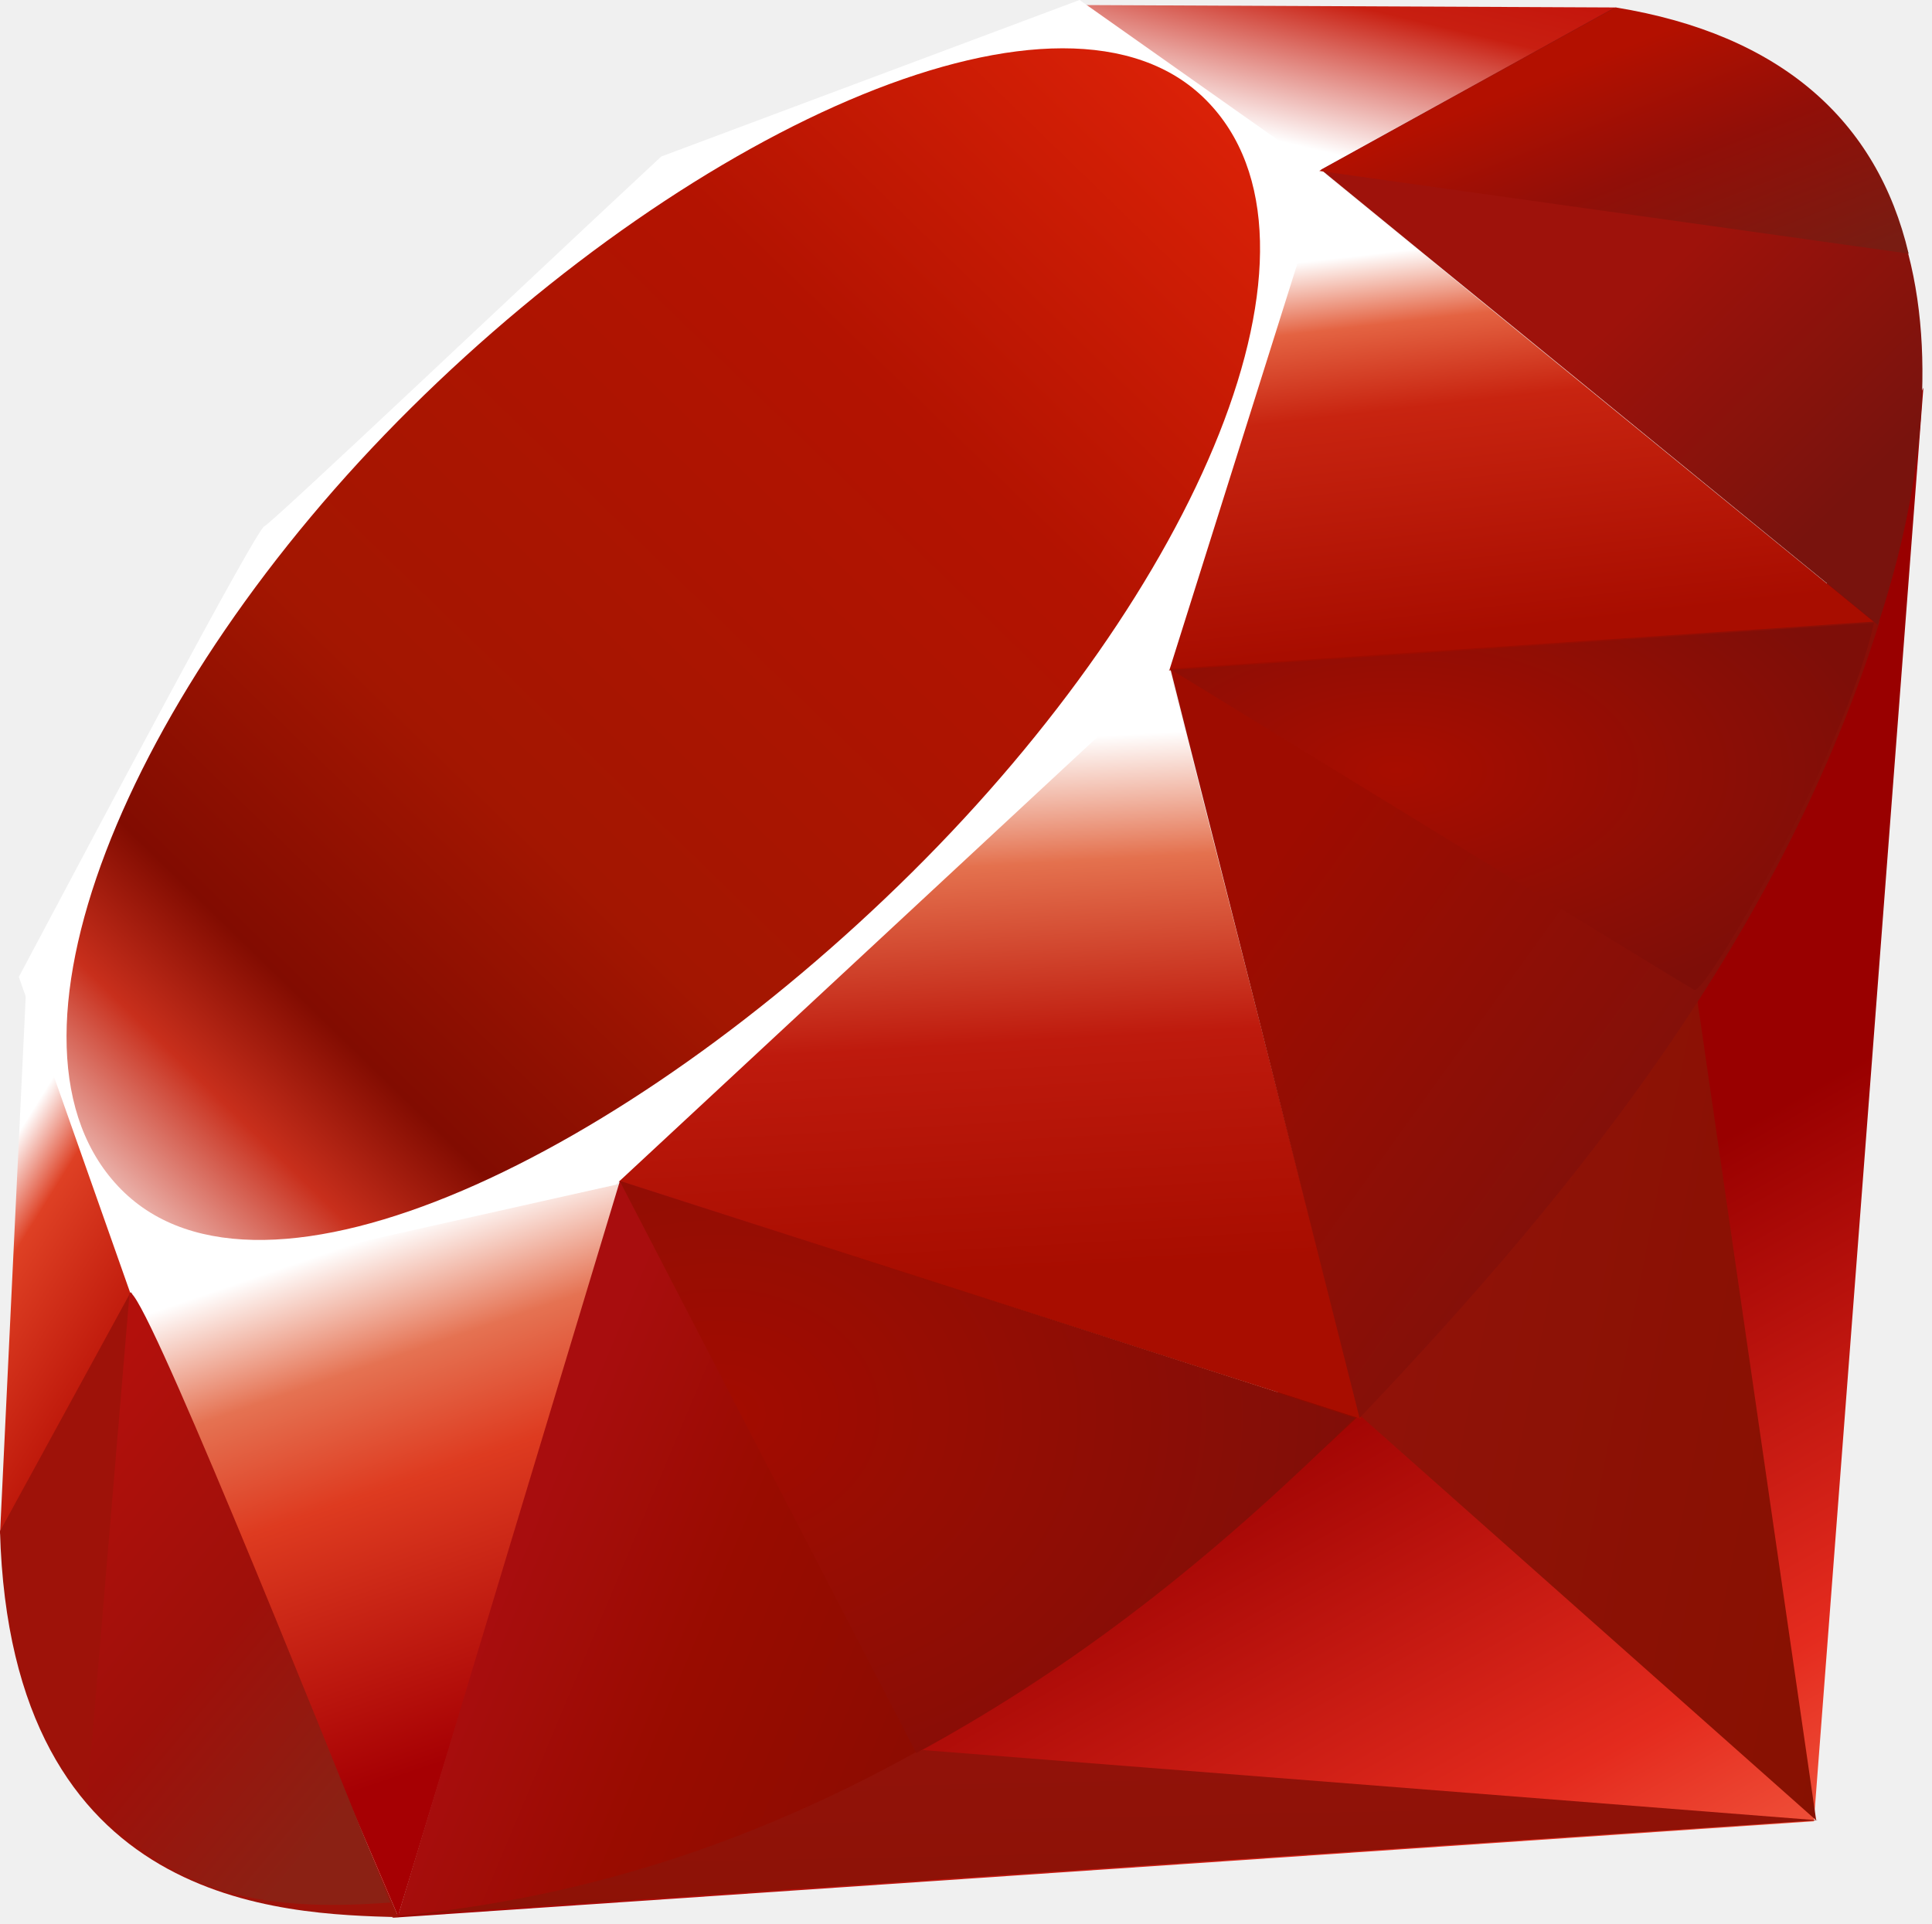
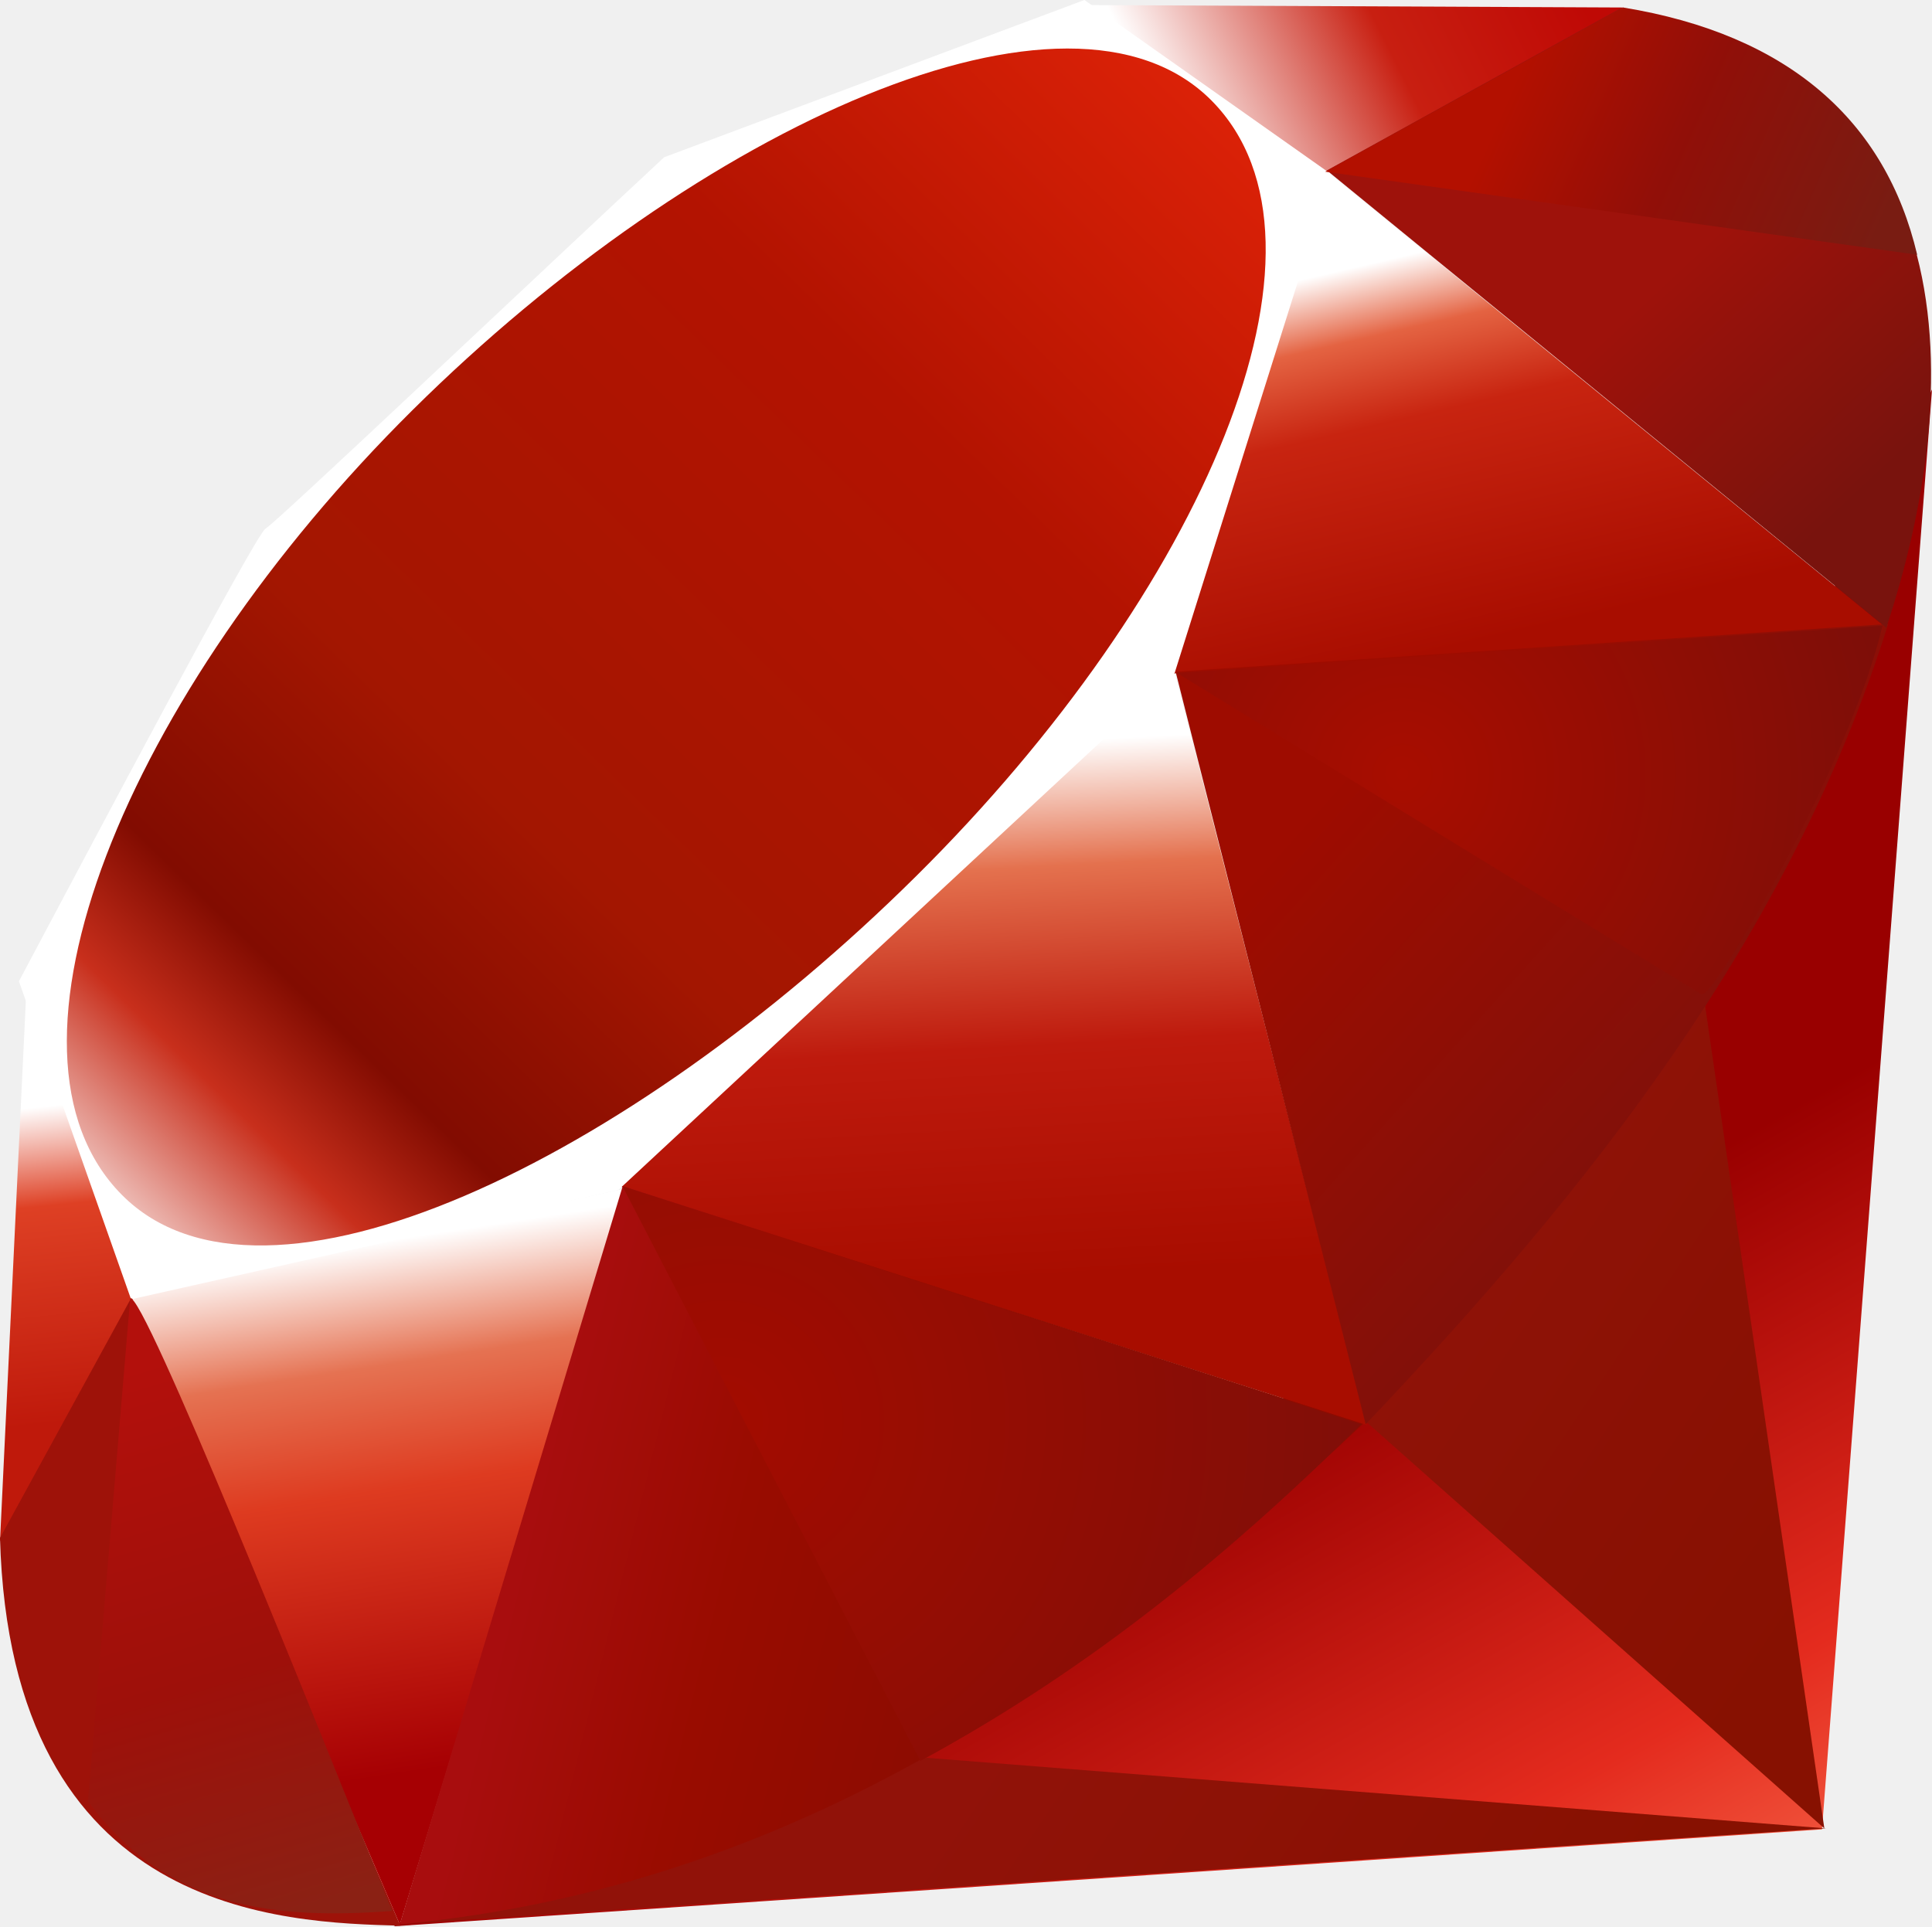
- <svg xmlns="http://www.w3.org/2000/svg" width="2500" height="2490" viewBox="0 0 256 255" preserveAspectRatio="xMinYMin meet">
-   <defs>
-     <linearGradient x1="84.75%" y1="111.399%" x2="58.254%" y2="64.584%" id="a">
-       <stop stop-color="#FB7655" offset="0%" />
-       <stop stop-color="#FB7655" offset="0%" />
-       <stop stop-color="#E42B1E" offset="41%" />
-       <stop stop-color="#900" offset="99%" />
-       <stop stop-color="#900" offset="100%" />
-     </linearGradient>
-     <linearGradient x1="116.651%" y1="60.89%" x2="1.746%" y2="19.288%" id="b">
-       <stop stop-color="#871101" offset="0%" />
-       <stop stop-color="#871101" offset="0%" />
-       <stop stop-color="#911209" offset="99%" />
-       <stop stop-color="#911209" offset="100%" />
-     </linearGradient>
-     <linearGradient x1="75.774%" y1="219.327%" x2="38.978%" y2="7.829%" id="c">
-       <stop stop-color="#871101" offset="0%" />
-       <stop stop-color="#871101" offset="0%" />
-       <stop stop-color="#911209" offset="99%" />
-       <stop stop-color="#911209" offset="100%" />
-     </linearGradient>
-     <linearGradient x1="50.012%" y1="7.234%" x2="66.483%" y2="79.135%" id="d">
-       <stop stop-color="#FFF" offset="0%" />
-       <stop stop-color="#FFF" offset="0%" />
-       <stop stop-color="#E57252" offset="23%" />
-       <stop stop-color="#DE3B20" offset="46%" />
-       <stop stop-color="#A60003" offset="99%" />
-       <stop stop-color="#A60003" offset="100%" />
-     </linearGradient>
-     <linearGradient x1="46.174%" y1="16.348%" x2="49.932%" y2="83.047%" id="e">
-       <stop stop-color="#FFF" offset="0%" />
-       <stop stop-color="#FFF" offset="0%" />
-       <stop stop-color="#E4714E" offset="23%" />
-       <stop stop-color="#BE1A0D" offset="56%" />
-       <stop stop-color="#A80D00" offset="99%" />
-       <stop stop-color="#A80D00" offset="100%" />
-     </linearGradient>
-     <linearGradient x1="36.965%" y1="15.594%" x2="49.528%" y2="92.478%" id="f">
-       <stop stop-color="#FFF" offset="0%" />
-       <stop stop-color="#FFF" offset="0%" />
-       <stop stop-color="#E46342" offset="18%" />
-       <stop stop-color="#C82410" offset="40%" />
-       <stop stop-color="#A80D00" offset="99%" />
-       <stop stop-color="#A80D00" offset="100%" />
-     </linearGradient>
-     <linearGradient x1="13.609%" y1="58.346%" x2="85.764%" y2="-46.717%" id="g">
-       <stop stop-color="#FFF" offset="0%" />
-       <stop stop-color="#FFF" offset="0%" />
-       <stop stop-color="#C81F11" offset="54%" />
-       <stop stop-color="#BF0905" offset="99%" />
-       <stop stop-color="#BF0905" offset="100%" />
-     </linearGradient>
-     <linearGradient x1="27.624%" y1="21.135%" x2="50.745%" y2="79.056%" id="h">
-       <stop stop-color="#FFF" offset="0%" />
-       <stop stop-color="#FFF" offset="0%" />
-       <stop stop-color="#DE4024" offset="31%" />
-       <stop stop-color="#BF190B" offset="99%" />
-       <stop stop-color="#BF190B" offset="100%" />
-     </linearGradient>
-     <linearGradient x1="-20.667%" y1="122.282%" x2="104.242%" y2="-6.342%" id="i">
-       <stop stop-color="#BD0012" offset="0%" />
-       <stop stop-color="#BD0012" offset="0%" />
-       <stop stop-color="#FFF" offset="7%" />
-       <stop stop-color="#FFF" offset="17%" />
-       <stop stop-color="#C82F1C" offset="27%" />
-       <stop stop-color="#820C01" offset="33%" />
-       <stop stop-color="#A31601" offset="46%" />
-       <stop stop-color="#B31301" offset="72%" />
-       <stop stop-color="#E82609" offset="99%" />
-       <stop stop-color="#E82609" offset="100%" />
-     </linearGradient>
-     <linearGradient x1="58.792%" y1="65.205%" x2="11.964%" y2="50.128%" id="j">
-       <stop stop-color="#8C0C01" offset="0%" />
-       <stop stop-color="#8C0C01" offset="0%" />
-       <stop stop-color="#990C00" offset="54%" />
-       <stop stop-color="#A80D0E" offset="99%" />
-       <stop stop-color="#A80D0E" offset="100%" />
-     </linearGradient>
-     <linearGradient x1="79.319%" y1="62.754%" x2="23.088%" y2="17.888%" id="k">
-       <stop stop-color="#7E110B" offset="0%" />
-       <stop stop-color="#7E110B" offset="0%" />
-       <stop stop-color="#9E0C00" offset="99%" />
-       <stop stop-color="#9E0C00" offset="100%" />
-     </linearGradient>
-     <linearGradient x1="92.88%" y1="74.122%" x2="59.841%" y2="39.704%" id="l">
-       <stop stop-color="#79130D" offset="0%" />
-       <stop stop-color="#79130D" offset="0%" />
-       <stop stop-color="#9E120B" offset="99%" />
-       <stop stop-color="#9E120B" offset="100%" />
-     </linearGradient>
-     <radialGradient cx="32.001%" cy="40.21%" fx="32.001%" fy="40.21%" r="69.573%" id="m">
-       <stop stop-color="#A80D00" offset="0%" />
-       <stop stop-color="#A80D00" offset="0%" />
-       <stop stop-color="#7E0E08" offset="99%" />
-       <stop stop-color="#7E0E08" offset="100%" />
+ <svg xmlns="http://www.w3.org/2000/svg" xmlns:xlink="http://www.w3.org/1999/xlink" version="1.1" id="Layer_1" width="198.13" height="197.58" viewBox="0 0 198.13 197.58" overflow="visible" enable-background="new 0 0 198.13 197.58" xml:space="preserve">
+   <defs id="defs3489">
+     <linearGradient id="XMLID_17_-9" gradientUnits="userSpaceOnUse" x1="174.074" y1="215.549" x2="132.276" y2="141.753">
+       <stop offset="0" style="stop-color:#FB7655" id="stop3272-4" />
+       <stop offset="0" style="stop-color:#FB7655" id="stop3274-5" />
+       <stop offset="0.41" style="stop-color:#E42B1E" id="stop3276-1" />
+       <stop offset="0.99" style="stop-color:#990000" id="stop3278-0" />
+       <stop offset="1" style="stop-color:#990000" id="stop3280-3" />
+     </linearGradient>
+     <linearGradient id="XMLID_18_-7" gradientUnits="userSpaceOnUse" x1="194.895" y1="153.558" x2="141.028" y2="117.409">
+       <stop offset="0" style="stop-color:#871101" id="stop3285-8" />
+       <stop offset="0" style="stop-color:#871101" id="stop3287-8" />
+       <stop offset="0.99" style="stop-color:#911209" id="stop3289-6" />
+       <stop offset="1" style="stop-color:#911209" id="stop3291-0" />
+     </linearGradient>
+     <linearGradient id="XMLID_19_-4" gradientUnits="userSpaceOnUse" x1="151.795" y1="217.785" x2="97.93" y2="181.638">
+       <stop offset="0" style="stop-color:#871101" id="stop3296-6" />
+       <stop offset="0" style="stop-color:#871101" id="stop3298-7" />
+       <stop offset="0.99" style="stop-color:#911209" id="stop3300-6" />
+       <stop offset="1" style="stop-color:#911209" id="stop3302-0" />
+     </linearGradient>
+     <linearGradient id="XMLID_20_-9" gradientUnits="userSpaceOnUse" x1="38.696" y1="127.391" x2="47.047" y2="181.661">
+       <stop offset="0" style="stop-color:#FFFFFF" id="stop3307-7" />
+       <stop offset="0" style="stop-color:#FFFFFF" id="stop3309-5" />
+       <stop offset="0.23" style="stop-color:#E57252" id="stop3311-9" />
+       <stop offset="0.46" style="stop-color:#DE3B20" id="stop3313-7" />
+       <stop offset="0.99" style="stop-color:#A60003" id="stop3315-8" />
+       <stop offset="1" style="stop-color:#A60003" id="stop3317-5" />
+     </linearGradient>
+     <linearGradient id="XMLID_21_-3" gradientUnits="userSpaceOnUse" x1="96.133" y1="76.715" x2="99.21" y2="132.102">
+       <stop offset="0" style="stop-color:#FFFFFF" id="stop3322-3" />
+       <stop offset="0" style="stop-color:#FFFFFF" id="stop3324-8" />
+       <stop offset="0.23" style="stop-color:#E4714E" id="stop3326-3" />
+       <stop offset="0.56" style="stop-color:#BE1A0D" id="stop3328-7" />
+       <stop offset="0.99" style="stop-color:#A80D00" id="stop3330-9" />
+       <stop offset="1" style="stop-color:#A80D00" id="stop3332-3" />
+     </linearGradient>
+     <linearGradient id="XMLID_22_-7" gradientUnits="userSpaceOnUse" x1="147.103" y1="25.521" x2="156.314" y2="65.216">
+       <stop offset="0" style="stop-color:#FFFFFF" id="stop3337-8" />
+       <stop offset="0" style="stop-color:#FFFFFF" id="stop3339-7" />
+       <stop offset="0.18" style="stop-color:#E46342" id="stop3341-4" />
+       <stop offset="0.4" style="stop-color:#C82410" id="stop3343-1" />
+       <stop offset="0.99" style="stop-color:#A80D00" id="stop3345-9" />
+       <stop offset="1" style="stop-color:#A80D00" id="stop3347-0" />
+     </linearGradient>
+     <linearGradient id="XMLID_23_-9" gradientUnits="userSpaceOnUse" x1="118.976" y1="11.541" x2="158.669" y2="-8.305">
+       <stop offset="0" style="stop-color:#FFFFFF" id="stop3352-8" />
+       <stop offset="0" style="stop-color:#FFFFFF" id="stop3354-8" />
+       <stop offset="0.54" style="stop-color:#C81F11" id="stop3356-5" />
+       <stop offset="0.99" style="stop-color:#BF0905" id="stop3358-8" />
+       <stop offset="1" style="stop-color:#BF0905" id="stop3360-4" />
+     </linearGradient>
+     <linearGradient id="XMLID_24_-3" gradientUnits="userSpaceOnUse" x1="3.903" y1="113.555" x2="7.17" y2="146.263">
+       <stop offset="0" style="stop-color:#FFFFFF" id="stop3365-7" />
+       <stop offset="0" style="stop-color:#FFFFFF" id="stop3367-1" />
+       <stop offset="0.31" style="stop-color:#DE4024" id="stop3369-3" />
+       <stop offset="0.99" style="stop-color:#BF190B" id="stop3371-8" />
+       <stop offset="1" style="stop-color:#BF190B" id="stop3373-0" />
+     </linearGradient>
+     <linearGradient id="XMLID_25_-9" gradientUnits="userSpaceOnUse" x1="-18.556" y1="155.105" x2="135.015" y2="-2.809">
+       <stop offset="0" style="stop-color:#BD0012" id="stop3380-7" />
+       <stop offset="0" style="stop-color:#BD0012" id="stop3382-9" />
+       <stop offset="0.07" style="stop-color:#FFFFFF" id="stop3384-9" />
+       <stop offset="0.17" style="stop-color:#FFFFFF" id="stop3386-3" />
+       <stop offset="0.27" style="stop-color:#C82F1C" id="stop3388-2" />
+       <stop offset="0.33" style="stop-color:#820C01" id="stop3390-4" />
+       <stop offset="0.46" style="stop-color:#A31601" id="stop3392-3" />
+       <stop offset="0.72" style="stop-color:#B31301" id="stop3394-7" />
+       <stop offset="0.99" style="stop-color:#E82609" id="stop3396-1" />
+       <stop offset="1" style="stop-color:#E82609" id="stop3398-2" />
+     </linearGradient>
+     <linearGradient id="XMLID_26_-2" gradientUnits="userSpaceOnUse" x1="99.075" y1="171.033" x2="52.818" y2="159.617">
+       <stop offset="0" style="stop-color:#8C0C01" id="stop3403-0" />
+       <stop offset="0" style="stop-color:#8C0C01" id="stop3405-2" />
+       <stop offset="0.54" style="stop-color:#990C00" id="stop3407-1" />
+       <stop offset="0.99" style="stop-color:#A80D0E" id="stop3409-7" />
+       <stop offset="1" style="stop-color:#A80D0E" id="stop3411-5" />
+     </linearGradient>
+     <linearGradient id="XMLID_27_-1" gradientUnits="userSpaceOnUse" x1="178.526" y1="115.515" x2="137.433" y2="78.684">
+       <stop offset="0" style="stop-color:#7E110B" id="stop3416-7" />
+       <stop offset="0" style="stop-color:#7E110B" id="stop3418-4" />
+       <stop offset="0.99" style="stop-color:#9E0C00" id="stop3420-1" />
+       <stop offset="1" style="stop-color:#9E0C00" id="stop3422-7" />
+     </linearGradient>
+     <linearGradient id="XMLID_28_-1" gradientUnits="userSpaceOnUse" x1="193.624" y1="47.937" x2="173.154" y2="26.054">
+       <stop offset="0" style="stop-color:#79130D" id="stop3427-1" />
+       <stop offset="0" style="stop-color:#79130D" id="stop3429-1" />
+       <stop offset="0.99" style="stop-color:#9E120B" id="stop3431-7" />
+       <stop offset="1" style="stop-color:#9E120B" id="stop3433-0" />
+     </linearGradient>
+     <radialGradient id="XMLID_29_-4" cx="143.832" cy="79.388" r="50.358" gradientUnits="userSpaceOnUse">
+       <stop offset="0" style="stop-color:#A80D00" id="stop3440-0" />
+       <stop offset="0" style="stop-color:#A80D00" id="stop3442-8" />
+       <stop offset="0.99" style="stop-color:#7E0E08" id="stop3444-5" />
+       <stop offset="1" style="stop-color:#7E0E08" id="stop3446-1" />
    </radialGradient>
-     <radialGradient cx="13.549%" cy="40.86%" fx="13.549%" fy="40.86%" r="88.386%" id="n">
-       <stop stop-color="#A30C00" offset="0%" />
-       <stop stop-color="#A30C00" offset="0%" />
-       <stop stop-color="#800E08" offset="99%" />
-       <stop stop-color="#800E08" offset="100%" />
+     <radialGradient id="XMLID_30_-6" cx="74.092" cy="145.751" r="66.944" gradientUnits="userSpaceOnUse">
+       <stop offset="0" style="stop-color:#A30C00" id="stop3451-6" />
+       <stop offset="0" style="stop-color:#A30C00" id="stop3453-2" />
+       <stop offset="0.99" style="stop-color:#800E08" id="stop3455-1" />
+       <stop offset="1" style="stop-color:#800E08" id="stop3457-9" />
    </radialGradient>
-     <linearGradient x1="56.57%" y1="101.717%" x2="3.105%" y2="11.993%" id="o">
-       <stop stop-color="#8B2114" offset="0%" />
-       <stop stop-color="#8B2114" offset="0%" />
-       <stop stop-color="#9E100A" offset="43%" />
-       <stop stop-color="#B3100C" offset="99%" />
-       <stop stop-color="#B3100C" offset="100%" />
-     </linearGradient>
-     <linearGradient x1="30.87%" y1="35.599%" x2="92.471%" y2="100.694%" id="p">
-       <stop stop-color="#B31000" offset="0%" />
-       <stop stop-color="#B31000" offset="0%" />
-       <stop stop-color="#910F08" offset="44%" />
-       <stop stop-color="#791C12" offset="99%" />
-       <stop stop-color="#791C12" offset="100%" />
-     </linearGradient>
+     <linearGradient id="XMLID_31_-6" gradientUnits="userSpaceOnUse" x1="26.67" y1="197.336" x2="9.989" y2="140.742">
+       <stop offset="0" style="stop-color:#8B2114" id="stop3462-4" />
+       <stop offset="0" style="stop-color:#8B2114" id="stop3464-8" />
+       <stop offset="0.43" style="stop-color:#9E100A" id="stop3466-0" />
+       <stop offset="0.99" style="stop-color:#B3100C" id="stop3468-8" />
+       <stop offset="1" style="stop-color:#B3100C" id="stop3470-1" />
+     </linearGradient>
+     <linearGradient id="XMLID_32_-0" gradientUnits="userSpaceOnUse" x1="154.641" y1="9.798" x2="192.039" y2="26.306">
+       <stop offset="0" style="stop-color:#B31000" id="stop3475-2" />
+       <stop offset="0" style="stop-color:#B31000" id="stop3477-2" />
+       <stop offset="0.44" style="stop-color:#910F08" id="stop3479-9" />
+       <stop offset="0.99" style="stop-color:#791C12" id="stop3481-7" />
+       <stop offset="1" style="stop-color:#791C12" id="stop3483-5" />
+     </linearGradient>
+     <linearGradient y2="141.753" x2="132.276" y1="215.549" x1="174.074" gradientUnits="userSpaceOnUse" id="linearGradient3448" xlink:href="#XMLID_17_-9" />
  </defs>
-   <path d="M197.467 167.764l-145.52 86.41 188.422-12.787L254.88 51.393l-57.414 116.37z" fill="url(#a)" />
-   <path d="M240.677 241.257L224.482 129.48l-44.113 58.25 60.308 53.528z" fill="url(#b)" />
-   <path d="M240.896 241.257l-118.646-9.313-69.674 21.986 188.32-12.673z" fill="url(#c)" />
-   <path d="M52.744 253.955l29.64-97.1L17.16 170.8l35.583 83.154z" fill="url(#d)" />
-   <path d="M180.358 188.05L153.085 81.226l-78.047 73.16 105.32 33.666z" fill="url(#e)" />
-   <path d="M248.693 82.73l-73.777-60.256-20.544 66.418 94.321-6.162z" fill="url(#f)" />
-   <path d="M214.191.99L170.8 24.97 143.424.669l70.767.322z" fill="url(#g)" />
-   <path d="M0 203.372l18.177-33.151-14.704-39.494L0 203.372z" fill="url(#h)" />
-   <path d="M2.496 129.48l14.794 41.963 64.283-14.422 73.39-68.207 20.712-65.787L143.063 0 87.618 20.75c-17.469 16.248-51.366 48.396-52.588 49-1.21.618-22.384 40.639-32.534 59.73z" fill="#FFF" />
-   <path d="M54.442 54.094c37.86-37.538 86.667-59.716 105.397-40.818 18.72 18.898-1.132 64.823-38.992 102.349-37.86 37.525-86.062 60.925-104.78 42.027-18.73-18.885.515-66.032 38.375-103.558z" fill="url(#i)" />
-   <path d="M52.744 253.916l29.408-97.409 97.665 31.376c-35.312 33.113-74.587 61.106-127.073 66.033z" fill="url(#j)" />
-   <path d="M155.092 88.622l25.073 99.313c29.498-31.016 55.972-64.36 68.938-105.603l-94.01 6.29z" fill="url(#k)" />
-   <path d="M248.847 82.833c10.035-30.282 12.35-73.725-34.966-81.791l-38.825 21.445 73.791 60.346z" fill="url(#l)" />
-   <path d="M0 202.935c1.39 49.979 37.448 50.724 52.808 51.162l-35.48-82.86L0 202.935z" fill="#9E1209" />
-   <path d="M155.232 88.777c22.667 13.932 68.35 41.912 69.276 42.426 1.44.81 19.695-30.784 23.838-48.64l-93.114 6.214z" fill="url(#m)" />
-   <path d="M82.113 156.507l39.313 75.848c23.246-12.607 41.45-27.967 58.121-44.42l-97.434-31.428z" fill="url(#n)" />
-   <path d="M17.174 171.34l-5.57 66.328c10.51 14.357 24.97 15.605 40.136 14.486-10.973-27.311-32.894-81.92-34.566-80.814z" fill="url(#o)" />
-   <path d="M174.826 22.654l78.1 10.96c-4.169-17.662-16.969-29.06-38.787-32.623l-39.313 21.663z" fill="url(#p)" />
+   <linearGradient id="XMLID_17_" gradientUnits="userSpaceOnUse" x1="174.074" y1="215.549" x2="132.276" y2="141.753">
+     <stop offset="0" style="stop-color:#FB7655" id="stop3272" />
+     <stop offset="0" style="stop-color:#FB7655" id="stop3274" />
+     <stop offset="0.41" style="stop-color:#E42B1E" id="stop3276" />
+     <stop offset="0.99" style="stop-color:#990000" id="stop3278" />
+     <stop offset="1" style="stop-color:#990000" id="stop3280" />
+   </linearGradient>
+   <linearGradient id="XMLID_18_" gradientUnits="userSpaceOnUse" x1="194.895" y1="153.558" x2="141.028" y2="117.409">
+     <stop offset="0" style="stop-color:#871101" id="stop3285" />
+     <stop offset="0" style="stop-color:#871101" id="stop3287" />
+     <stop offset="0.99" style="stop-color:#911209" id="stop3289" />
+     <stop offset="1" style="stop-color:#911209" id="stop3291" />
+   </linearGradient>
+   <linearGradient id="XMLID_19_" gradientUnits="userSpaceOnUse" x1="151.795" y1="217.785" x2="97.93" y2="181.638">
+     <stop offset="0" style="stop-color:#871101" id="stop3296" />
+     <stop offset="0" style="stop-color:#871101" id="stop3298" />
+     <stop offset="0.99" style="stop-color:#911209" id="stop3300" />
+     <stop offset="1" style="stop-color:#911209" id="stop3302" />
+   </linearGradient>
+   <linearGradient id="XMLID_20_" gradientUnits="userSpaceOnUse" x1="38.696" y1="127.391" x2="47.047" y2="181.661">
+     <stop offset="0" style="stop-color:#FFFFFF" id="stop3307" />
+     <stop offset="0" style="stop-color:#FFFFFF" id="stop3309" />
+     <stop offset="0.23" style="stop-color:#E57252" id="stop3311" />
+     <stop offset="0.46" style="stop-color:#DE3B20" id="stop3313" />
+     <stop offset="0.99" style="stop-color:#A60003" id="stop3315" />
+     <stop offset="1" style="stop-color:#A60003" id="stop3317" />
+   </linearGradient>
+   <linearGradient id="XMLID_21_" gradientUnits="userSpaceOnUse" x1="96.133" y1="76.715" x2="99.21" y2="132.102">
+     <stop offset="0" style="stop-color:#FFFFFF" id="stop3322" />
+     <stop offset="0" style="stop-color:#FFFFFF" id="stop3324" />
+     <stop offset="0.23" style="stop-color:#E4714E" id="stop3326" />
+     <stop offset="0.56" style="stop-color:#BE1A0D" id="stop3328" />
+     <stop offset="0.99" style="stop-color:#A80D00" id="stop3330" />
+     <stop offset="1" style="stop-color:#A80D00" id="stop3332" />
+   </linearGradient>
+   <linearGradient id="XMLID_22_" gradientUnits="userSpaceOnUse" x1="147.103" y1="25.521" x2="156.314" y2="65.216">
+     <stop offset="0" style="stop-color:#FFFFFF" id="stop3337" />
+     <stop offset="0" style="stop-color:#FFFFFF" id="stop3339" />
+     <stop offset="0.18" style="stop-color:#E46342" id="stop3341" />
+     <stop offset="0.4" style="stop-color:#C82410" id="stop3343" />
+     <stop offset="0.99" style="stop-color:#A80D00" id="stop3345" />
+     <stop offset="1" style="stop-color:#A80D00" id="stop3347" />
+   </linearGradient>
+   <linearGradient id="XMLID_23_" gradientUnits="userSpaceOnUse" x1="118.976" y1="11.541" x2="158.669" y2="-8.305">
+     <stop offset="0" style="stop-color:#FFFFFF" id="stop3352" />
+     <stop offset="0" style="stop-color:#FFFFFF" id="stop3354" />
+     <stop offset="0.54" style="stop-color:#C81F11" id="stop3356" />
+     <stop offset="0.99" style="stop-color:#BF0905" id="stop3358" />
+     <stop offset="1" style="stop-color:#BF0905" id="stop3360" />
+   </linearGradient>
+   <linearGradient id="XMLID_24_" gradientUnits="userSpaceOnUse" x1="3.903" y1="113.555" x2="7.17" y2="146.263">
+     <stop offset="0" style="stop-color:#FFFFFF" id="stop3365" />
+     <stop offset="0" style="stop-color:#FFFFFF" id="stop3367" />
+     <stop offset="0.31" style="stop-color:#DE4024" id="stop3369" />
+     <stop offset="0.99" style="stop-color:#BF190B" id="stop3371" />
+     <stop offset="1" style="stop-color:#BF190B" id="stop3373" />
+   </linearGradient>
+   <linearGradient id="XMLID_25_" gradientUnits="userSpaceOnUse" x1="-18.556" y1="155.105" x2="135.015" y2="-2.809">
+     <stop offset="0" style="stop-color:#BD0012" id="stop3380" />
+     <stop offset="0" style="stop-color:#BD0012" id="stop3382" />
+     <stop offset="0.07" style="stop-color:#FFFFFF" id="stop3384" />
+     <stop offset="0.17" style="stop-color:#FFFFFF" id="stop3386" />
+     <stop offset="0.27" style="stop-color:#C82F1C" id="stop3388" />
+     <stop offset="0.33" style="stop-color:#820C01" id="stop3390" />
+     <stop offset="0.46" style="stop-color:#A31601" id="stop3392" />
+     <stop offset="0.72" style="stop-color:#B31301" id="stop3394" />
+     <stop offset="0.99" style="stop-color:#E82609" id="stop3396" />
+     <stop offset="1" style="stop-color:#E82609" id="stop3398" />
+   </linearGradient>
+   <linearGradient id="XMLID_26_" gradientUnits="userSpaceOnUse" x1="99.075" y1="171.033" x2="52.818" y2="159.617">
+     <stop offset="0" style="stop-color:#8C0C01" id="stop3403" />
+     <stop offset="0" style="stop-color:#8C0C01" id="stop3405" />
+     <stop offset="0.54" style="stop-color:#990C00" id="stop3407" />
+     <stop offset="0.99" style="stop-color:#A80D0E" id="stop3409" />
+     <stop offset="1" style="stop-color:#A80D0E" id="stop3411" />
+   </linearGradient>
+   <linearGradient id="XMLID_27_" gradientUnits="userSpaceOnUse" x1="178.526" y1="115.515" x2="137.433" y2="78.684">
+     <stop offset="0" style="stop-color:#7E110B" id="stop3416" />
+     <stop offset="0" style="stop-color:#7E110B" id="stop3418" />
+     <stop offset="0.99" style="stop-color:#9E0C00" id="stop3420" />
+     <stop offset="1" style="stop-color:#9E0C00" id="stop3422" />
+   </linearGradient>
+   <linearGradient id="XMLID_28_" gradientUnits="userSpaceOnUse" x1="193.624" y1="47.937" x2="173.154" y2="26.054">
+     <stop offset="0" style="stop-color:#79130D" id="stop3427" />
+     <stop offset="0" style="stop-color:#79130D" id="stop3429" />
+     <stop offset="0.99" style="stop-color:#9E120B" id="stop3431" />
+     <stop offset="1" style="stop-color:#9E120B" id="stop3433" />
+   </linearGradient>
+   <radialGradient id="XMLID_29_" cx="143.832" cy="79.388" r="50.358" gradientUnits="userSpaceOnUse">
+     <stop offset="0" style="stop-color:#A80D00" id="stop3440" />
+     <stop offset="0" style="stop-color:#A80D00" id="stop3442" />
+     <stop offset="0.99" style="stop-color:#7E0E08" id="stop3444" />
+     <stop offset="1" style="stop-color:#7E0E08" id="stop3446" />
+   </radialGradient>
+   <radialGradient id="XMLID_30_" cx="74.092" cy="145.751" r="66.944" gradientUnits="userSpaceOnUse">
+     <stop offset="0" style="stop-color:#A30C00" id="stop3451" />
+     <stop offset="0" style="stop-color:#A30C00" id="stop3453" />
+     <stop offset="0.99" style="stop-color:#800E08" id="stop3455" />
+     <stop offset="1" style="stop-color:#800E08" id="stop3457" />
+   </radialGradient>
+   <linearGradient id="XMLID_31_" gradientUnits="userSpaceOnUse" x1="26.67" y1="197.336" x2="9.989" y2="140.742">
+     <stop offset="0" style="stop-color:#8B2114" id="stop3462" />
+     <stop offset="0" style="stop-color:#8B2114" id="stop3464" />
+     <stop offset="0.43" style="stop-color:#9E100A" id="stop3466" />
+     <stop offset="0.99" style="stop-color:#B3100C" id="stop3468" />
+     <stop offset="1" style="stop-color:#B3100C" id="stop3470" />
+   </linearGradient>
+   <linearGradient id="XMLID_32_" gradientUnits="userSpaceOnUse" x1="154.641" y1="9.798" x2="192.039" y2="26.306">
+     <stop offset="0" style="stop-color:#B31000" id="stop3475" />
+     <stop offset="0" style="stop-color:#B31000" id="stop3477" />
+     <stop offset="0.44" style="stop-color:#910F08" id="stop3479" />
+     <stop offset="0.99" style="stop-color:#791C12" id="stop3481" />
+     <stop offset="1" style="stop-color:#791C12" id="stop3483" />
+   </linearGradient>
+   <polygon style="fill:url(#linearGradient3448);fill-rule:evenodd" clip-rule="evenodd" points="153.5,130.41 40.38,197.58 186.849,187.641 198.13,39.95 " id="polygon3282" />
+   <polygon style="fill:url(#XMLID_18_-7);fill-rule:evenodd" clip-rule="evenodd" points="187.089,187.54 174.5,100.65 140.209,145.93 " id="polygon3293" />
+   <polygon style="fill:url(#XMLID_19_-4);fill-rule:evenodd" clip-rule="evenodd" points="187.259,187.54 95.03,180.3 40.87,197.391 " id="polygon3304" />
+   <polygon style="fill:url(#XMLID_20_-9);fill-rule:evenodd" clip-rule="evenodd" points="41,197.41 64.04,121.93 13.34,132.771 " id="polygon3319" />
+   <polygon style="fill:url(#XMLID_21_-3);fill-rule:evenodd" clip-rule="evenodd" points="140.2,146.18 119,63.14 58.33,120.01 " id="polygon3334" />
+   <polygon style="fill:url(#XMLID_22_-7);fill-rule:evenodd" clip-rule="evenodd" points="193.32,64.31 135.97,17.47 120,69.1 " id="polygon3349" />
+   <polygon style="fill:url(#XMLID_23_-9);fill-rule:evenodd" clip-rule="evenodd" points="166.5,0.77 132.77,19.41 111.49,0.52 " id="polygon3362" />
+   <polygon style="fill:url(#XMLID_24_-3);fill-rule:evenodd" clip-rule="evenodd" points="0,158.09 14.13,132.32 2.7,101.62 " id="polygon3375" />
+   <path style="fill:#ffffff;fill-rule:evenodd" clip-rule="evenodd" d="m 1.94,100.65 11.5,32.62 49.97,-11.211 57.05,-53.02 L 136.56,17.9 111.209,0 68.109,16.13 C 54.53,28.76 28.18,53.75 27.23,54.22 26.29,54.7 9.83,85.81 1.94,100.65 z" id="path3377" />
+   <path style="fill:url(#XMLID_25_-9);fill-rule:evenodd" clip-rule="evenodd" d="m 42.32,42.05 c 29.43,-29.18 67.37,-46.42 81.93,-31.73 14.551,14.69 -0.88,50.39 -30.31,79.56 -29.43,29.17 -66.9,47.36 -81.45,32.67 -14.56,-14.68 0.4,-51.33 29.83,-80.5 z" id="path3400" />
+   <path style="fill:url(#XMLID_26_-2);fill-rule:evenodd" clip-rule="evenodd" d="m 41,197.38 22.86,-75.72 75.92,24.39 C 112.33,171.79 81.8,193.55 41,197.38 z" id="path3413" />
+   <path style="fill:url(#XMLID_27_-1);fill-rule:evenodd" clip-rule="evenodd" d="m 120.56,68.89 19.49,77.2 C 162.98,121.98 183.56,96.06 193.639,64 l -73.079,4.89 z" id="path3424" />
+   <path style="fill:url(#XMLID_28_-1);fill-rule:evenodd" clip-rule="evenodd" d="m 193.44,64.39 c 7.8,-23.54 9.6,-57.31 -27.181,-63.58 l -30.18,16.67 57.361,46.91 z" id="path3435" />
+   <path style="fill:#9e1209;fill-rule:evenodd" clip-rule="evenodd" d="m 0,157.75 c 1.08,38.851 29.11,39.43 41.05,39.771 L 13.47,133.11 0,157.75 z" id="path3437" />
+   <path style="fill:url(#XMLID_29_-4);fill-rule:evenodd" clip-rule="evenodd" d="m 120.669,69.01 c 17.62,10.83 53.131,32.58 53.851,32.98 1.119,0.63 15.31,-23.93 18.53,-37.81 l -72.381,4.83 z" id="path3448" />
+   <path style="fill:url(#XMLID_30_-6);fill-rule:evenodd" clip-rule="evenodd" d="m 63.83,121.66 30.56,58.96 c 18.07,-9.8 32.22,-21.74 45.18,-34.53 L 63.83,121.66 z" id="path3459" />
+   <path style="fill:url(#XMLID_31_-6);fill-rule:evenodd" clip-rule="evenodd" d="m 13.35,133.19 -4.33,51.56 c 8.17,11.16 19.41,12.13 31.2,11.26 -8.53,-21.23 -25.57,-63.68 -26.87,-62.82 z" id="path3472" />
+   <path style="fill:url(#XMLID_32_-0);fill-rule:evenodd" clip-rule="evenodd" d="m 135.9,17.61 60.71,8.52 C 193.37,12.4 183.42,3.54 166.46,0.77 L 135.9,17.61 z" id="path3485" />
</svg>
